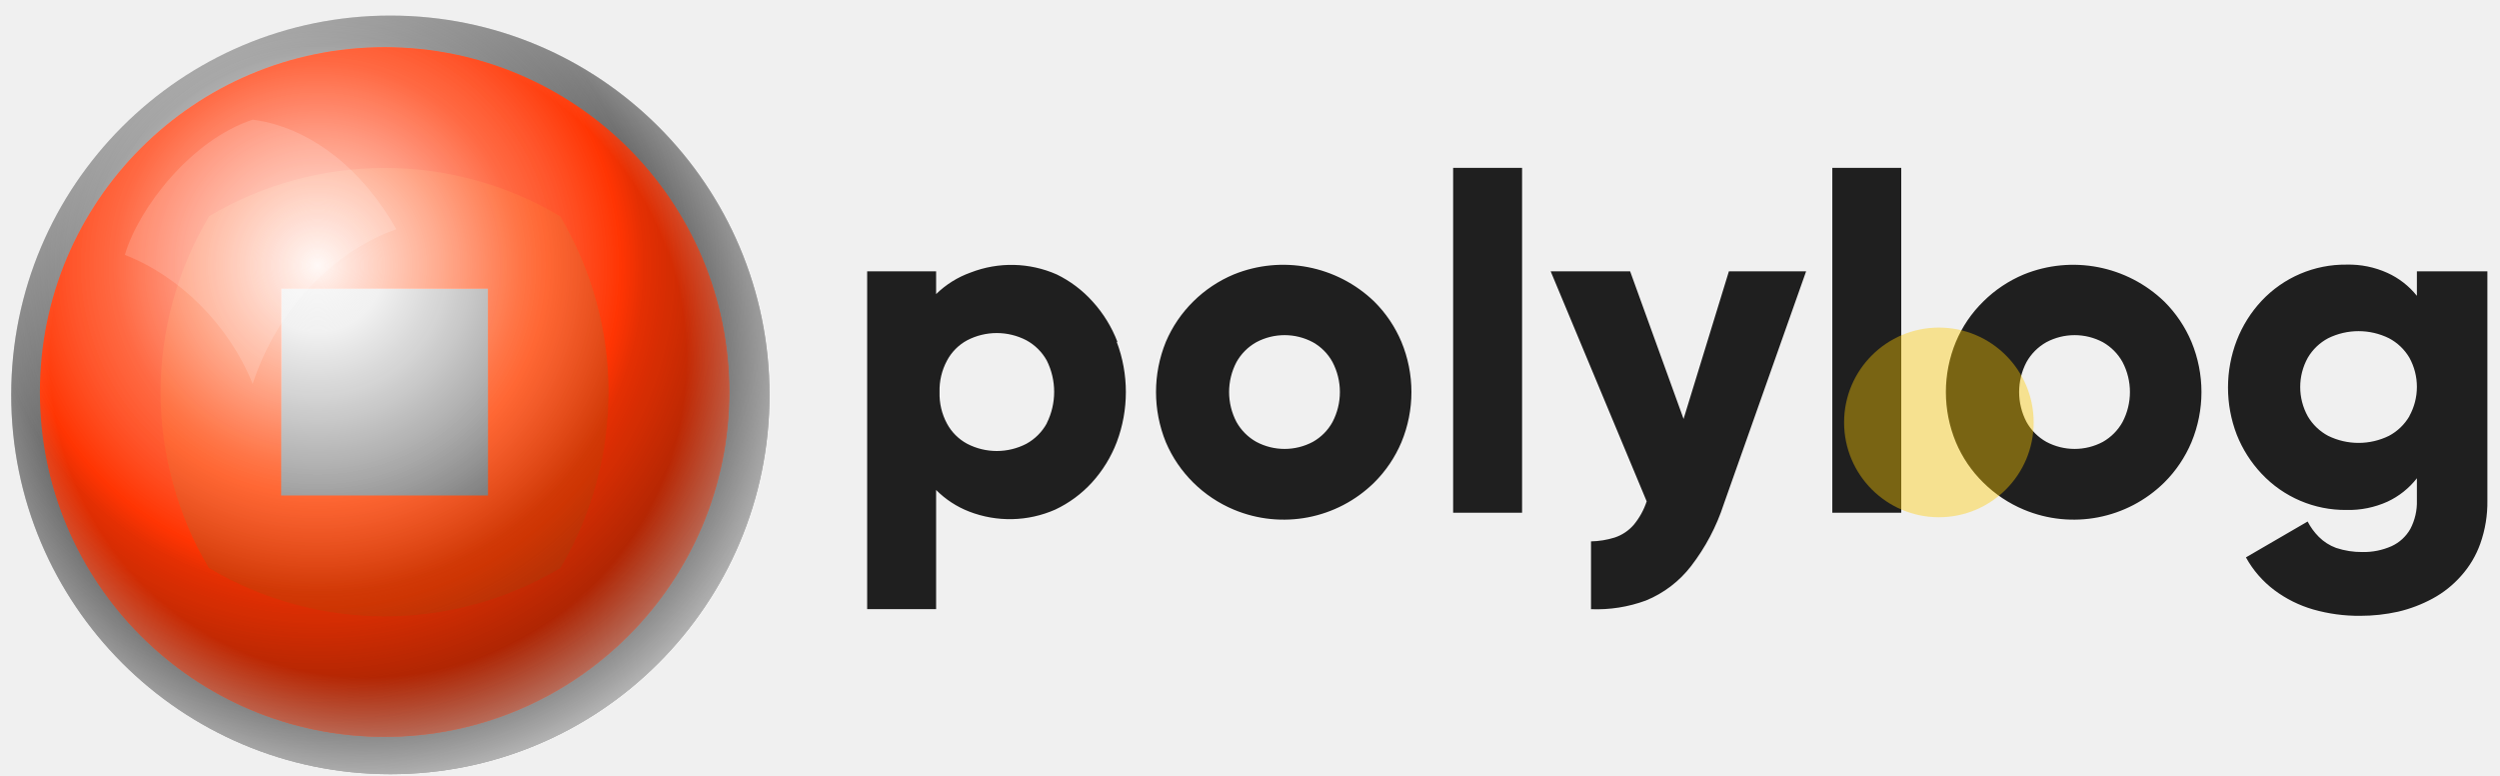
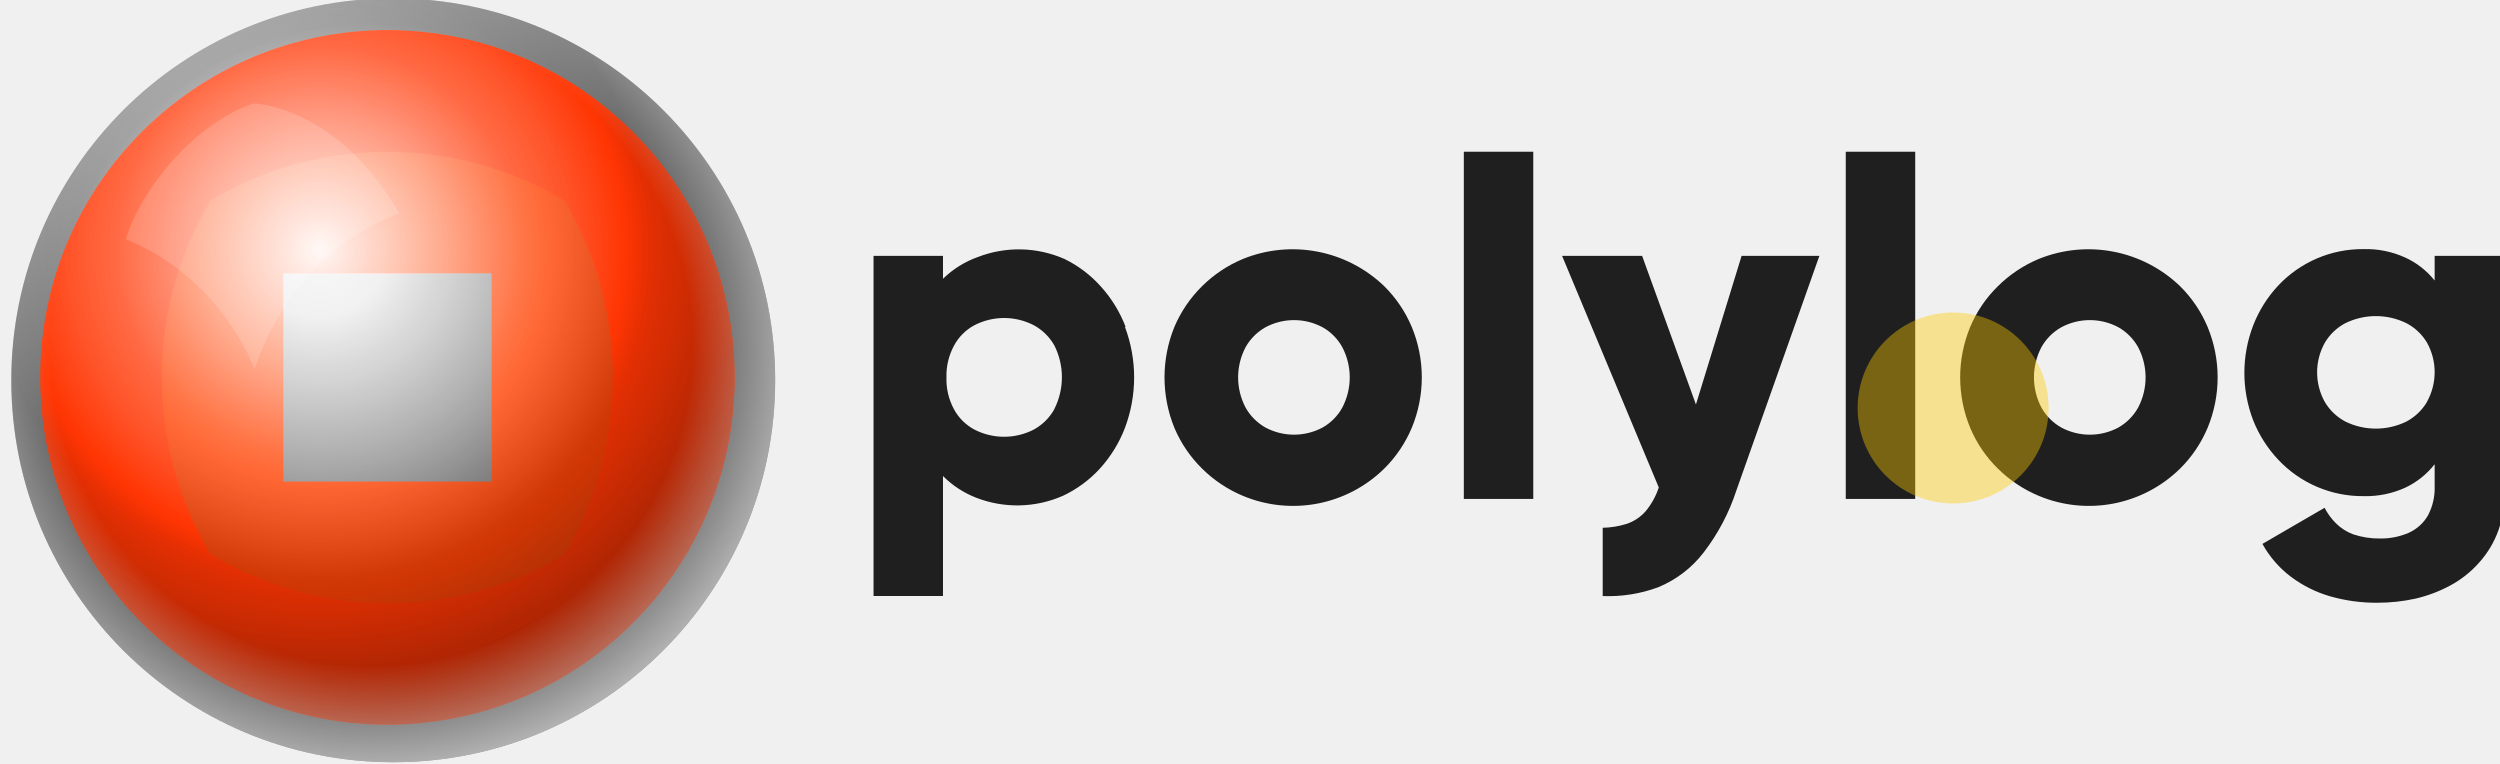
- <svg xmlns="http://www.w3.org/2000/svg" width="145" height="45" viewBox="0 0 145 45" fill="none">
-   <circle cx="22.316" cy="22.738" r="20" fill="#FF3300" />
-   <path fill-rule="evenodd" clip-rule="evenodd" d="M12.116 12.548C18.402 8.808 26.23 8.808 32.516 12.548C36.245 18.837 36.245 26.659 32.516 32.948C26.23 36.687 18.402 36.687 12.116 32.948C8.382 26.667 8.382 18.848 12.116 12.568V12.548Z" fill="#FF6633" />
-   <rect x="16.316" y="16.738" width="12" height="12" fill="white" />
-   <path fill-rule="evenodd" clip-rule="evenodd" d="M84.316 9.738H88.316V29.738H84.316V9.738ZM81.316 25.648C80.947 26.523 80.41 27.319 79.736 27.988C77.584 30.106 74.371 30.725 71.586 29.558C70.709 29.19 69.911 28.657 69.236 27.988C68.558 27.319 68.018 26.524 67.646 25.648C66.886 23.782 66.886 21.693 67.646 19.828C68.018 18.951 68.558 18.157 69.236 17.488C69.911 16.818 70.709 16.285 71.586 15.918C74.374 14.786 77.568 15.401 79.736 17.488C80.41 18.157 80.947 18.952 81.316 19.828C82.089 21.691 82.089 23.785 81.316 25.648ZM64.836 19.828H64.796C65.503 21.703 65.503 23.772 64.796 25.648C64.466 26.511 63.977 27.304 63.356 27.988C62.755 28.645 62.032 29.179 61.226 29.558C59.64 30.256 57.841 30.296 56.226 29.668C55.509 29.389 54.858 28.963 54.316 28.418V35.328H50.316V15.738H54.316V17.058C54.885 16.502 55.567 16.075 56.316 15.808C57.931 15.179 59.73 15.219 61.316 15.918C62.104 16.302 62.81 16.835 63.396 17.488C64.017 18.171 64.506 18.965 64.836 19.828ZM92.316 31.4C92.78 31.391 93.242 31.316 93.686 31.178C94.116 31.036 94.5 30.78 94.796 30.438C95.129 30.035 95.383 29.574 95.546 29.078L89.976 15.738H94.586L97.686 24.298L100.316 15.738H104.796L100.016 29.248C99.595 30.54 98.956 31.751 98.126 32.828C97.445 33.714 96.541 34.404 95.506 34.828C94.485 35.205 93.401 35.376 92.316 35.333V31.4ZM60.736 24.548V24.558C60.462 25.055 60.053 25.464 59.556 25.738C58.478 26.298 57.194 26.298 56.116 25.738C55.62 25.471 55.213 25.064 54.946 24.568C54.644 24.006 54.496 23.375 54.516 22.738C54.498 22.104 54.646 21.476 54.946 20.918C55.211 20.418 55.618 20.007 56.116 19.738C57.194 19.177 58.478 19.177 59.556 19.738C60.052 20.009 60.461 20.414 60.736 20.908C61.309 22.053 61.309 23.402 60.736 24.548ZM76.176 19.848C76.656 20.116 77.052 20.515 77.316 20.998C77.888 22.087 77.888 23.388 77.316 24.478C77.052 24.96 76.656 25.359 76.176 25.628C75.151 26.174 73.921 26.174 72.896 25.628C72.414 25.358 72.016 24.96 71.746 24.478C71.173 23.388 71.173 22.087 71.746 20.998C72.016 20.516 72.414 20.118 72.896 19.848C73.921 19.302 75.151 19.302 76.176 19.848ZM110.316 9.738H106.316V29.738H110.316V9.738ZM127.156 25.648C126.787 26.523 126.251 27.319 125.576 27.988C123.424 30.106 120.211 30.725 117.426 29.558C116.549 29.19 115.751 28.657 115.076 27.988C114.395 27.322 113.855 26.526 113.486 25.648C112.713 23.785 112.713 21.691 113.486 19.828C113.855 18.95 114.395 18.154 115.076 17.488C115.751 16.818 116.549 16.285 117.426 15.918C120.214 14.786 123.408 15.401 125.576 17.488C126.251 18.157 126.787 18.952 127.156 19.828C127.929 21.691 127.929 23.785 127.156 25.648ZM122.016 19.848C122.494 20.119 122.889 20.517 123.156 20.998C123.729 22.087 123.729 23.388 123.156 24.478C122.889 24.958 122.494 25.356 122.016 25.628C120.991 26.174 119.761 26.174 118.736 25.628C118.254 25.358 117.856 24.96 117.586 24.478C117.013 23.388 117.013 22.087 117.586 20.998C117.856 20.516 118.254 20.118 118.736 19.848C119.761 19.302 120.991 19.302 122.016 19.848ZM140.236 15.738H144.326V29.028C144.339 29.879 144.2 30.725 143.916 31.528C143.67 32.222 143.289 32.861 142.796 33.408C142.328 33.938 141.769 34.382 141.146 34.718C140.516 35.059 139.844 35.315 139.146 35.478C138.424 35.638 137.686 35.719 136.946 35.718C136.023 35.726 135.104 35.601 134.216 35.348C133.405 35.113 132.642 34.734 131.966 34.228C131.288 33.718 130.725 33.071 130.316 32.328L133.896 30.248C134.065 30.576 134.285 30.877 134.546 31.138C134.829 31.421 135.17 31.639 135.546 31.778C136.039 31.941 136.556 32.023 137.076 32.018C137.657 32.029 138.234 31.913 138.766 31.678C139.226 31.467 139.607 31.117 139.856 30.678C140.124 30.166 140.255 29.595 140.236 29.018V27.738C139.782 28.32 139.196 28.786 138.526 29.098C137.782 29.433 136.972 29.597 136.156 29.578C134.291 29.599 132.503 28.837 131.226 27.478C130.608 26.822 130.119 26.055 129.786 25.218C129.106 23.454 129.106 21.501 129.786 19.738C130.116 18.89 130.604 18.112 131.226 17.448C132.503 16.088 134.291 15.327 136.156 15.348C136.972 15.328 137.782 15.492 138.526 15.828C139.193 16.131 139.778 16.586 140.236 17.158V15.738ZM139.796 24.138V24.148C139.515 24.626 139.106 25.017 138.616 25.278C137.503 25.825 136.199 25.825 135.086 25.278C134.596 25.017 134.187 24.626 133.906 24.148C133.319 23.09 133.319 21.805 133.906 20.748C134.187 20.269 134.596 19.878 135.086 19.618C136.199 19.07 137.503 19.07 138.616 19.618C139.105 19.875 139.513 20.263 139.796 20.738C140.383 21.795 140.383 23.081 139.796 24.138Z" fill="black" fill-opacity="0.87" />
-   <circle cx="112.5" cy="24.5" r="5.5" fill="#FFCC00" fill-opacity="0.4" />
-   <circle cx="22.65" cy="22.903" r="22" fill="url(#paint0_radial_608_2929)" style="mix-blend-mode:luminosity" />
-   <circle cx="22.65" cy="22.903" r="22" fill="url(#paint1_radial_608_2929)" style="mix-blend-mode:screen" />
-   <path fill-rule="evenodd" clip-rule="evenodd" d="M14.663 6.943C11.131 8.098 8.059 12.025 7.245 14.785C10.404 16.009 13.266 18.808 14.663 22.267C16.131 17.782 19.487 14.521 22.995 13.299C21.064 9.867 18.255 7.697 15.41 7.074C15.156 7.019 14.907 6.975 14.663 6.943Z" fill="white" fill-opacity="0.16" />
+ <svg xmlns="http://www.w3.org/2000/svg" width="144" height="44" viewBox="0 0 144 44" fill="none">
+   <g clip-path="url(#clip0_608_2929)">
+     <circle cx="22.316" cy="21.738" r="20" fill="#FF3300" />
+     <path fill-rule="evenodd" clip-rule="evenodd" d="M12.116 11.548C18.402 7.808 26.23 7.808 32.516 11.548C36.245 17.837 36.245 25.659 32.516 31.948C26.23 35.687 18.402 35.687 12.116 31.948C8.382 25.667 8.382 17.848 12.116 11.568V11.548Z" fill="#FF6633" />
+     <rect x="16.316" y="15.738" width="12" height="12" fill="white" />
+     <path fill-rule="evenodd" clip-rule="evenodd" d="M84.316 8.738H88.316V28.738H84.316V8.738ZM81.316 24.648C80.947 25.523 80.41 26.319 79.736 26.988C77.584 29.106 74.371 29.725 71.586 28.558C70.709 28.19 69.911 27.657 69.236 26.988C68.558 26.319 68.018 25.524 67.646 24.648C66.886 22.782 66.886 20.693 67.646 18.828C68.018 17.951 68.558 17.157 69.236 16.488C69.911 15.818 70.709 15.285 71.586 14.918C74.374 13.786 77.568 14.401 79.736 16.488C80.41 17.157 80.947 17.952 81.316 18.828C82.089 20.691 82.089 22.785 81.316 24.648ZM64.836 18.828H64.796C65.503 20.703 65.503 22.772 64.796 24.648C64.466 25.511 63.977 26.304 63.356 26.988C62.755 27.645 62.032 28.179 61.226 28.558C59.64 29.256 57.841 29.296 56.226 28.668C55.509 28.389 54.858 27.963 54.316 27.418V34.328H50.316V14.738H54.316V16.058C54.885 15.502 55.567 15.075 56.316 14.808C57.931 14.179 59.73 14.219 61.316 14.918C62.104 15.302 62.81 15.835 63.396 16.488C64.017 17.171 64.506 17.965 64.836 18.828ZM92.316 30.4C92.78 30.391 93.242 30.316 93.686 30.178C94.116 30.036 94.5 29.78 94.796 29.438C95.129 29.035 95.383 28.574 95.546 28.078L89.976 14.738H94.586L97.686 23.298L100.316 14.738H104.796L100.016 28.248C99.595 29.54 98.956 30.751 98.126 31.828C97.445 32.714 96.541 33.404 95.506 33.828C94.485 34.205 93.401 34.376 92.316 34.333V30.4ZM60.736 23.548V23.558C60.462 24.055 60.053 24.464 59.556 24.738C58.478 25.298 57.194 25.298 56.116 24.738C55.62 24.471 55.213 24.064 54.946 23.568C54.644 23.006 54.496 22.375 54.516 21.738C54.498 21.104 54.646 20.476 54.946 19.918C55.211 19.418 55.618 19.007 56.116 18.738C57.194 18.177 58.478 18.177 59.556 18.738C60.052 19.009 60.461 19.414 60.736 19.908C61.309 21.053 61.309 22.402 60.736 23.548ZM76.176 18.848C76.656 19.116 77.052 19.515 77.316 19.998C77.888 21.087 77.888 22.388 77.316 23.478C77.052 23.96 76.656 24.359 76.176 24.628C75.151 25.174 73.921 25.174 72.896 24.628C72.414 24.358 72.016 23.96 71.746 23.478C71.173 22.388 71.173 21.087 71.746 19.998C72.016 19.516 72.414 19.118 72.896 18.848C73.921 18.302 75.151 18.302 76.176 18.848ZM110.316 8.738H106.316V28.738H110.316V8.738ZM127.156 24.648C126.787 25.523 126.251 26.319 125.576 26.988C123.424 29.106 120.211 29.725 117.426 28.558C116.549 28.19 115.751 27.657 115.076 26.988C114.395 26.322 113.855 25.526 113.486 24.648C112.713 22.785 112.713 20.691 113.486 18.828C113.855 17.95 114.395 17.154 115.076 16.488C115.751 15.818 116.549 15.285 117.426 14.918C120.214 13.786 123.408 14.401 125.576 16.488C126.251 17.157 126.787 17.952 127.156 18.828C127.929 20.691 127.929 22.785 127.156 24.648ZM122.016 18.848C122.494 19.119 122.889 19.517 123.156 19.998C123.729 21.087 123.729 22.388 123.156 23.478C122.889 23.958 122.494 24.356 122.016 24.628C120.991 25.174 119.761 25.174 118.736 24.628C118.254 24.358 117.856 23.96 117.586 23.478C117.013 22.388 117.013 21.087 117.586 19.998C117.856 19.516 118.254 19.118 118.736 18.848C119.761 18.302 120.991 18.302 122.016 18.848ZM140.236 14.738H144.326V28.028C144.339 28.879 144.2 29.725 143.916 30.528C143.67 31.222 143.289 31.861 142.796 32.408C142.328 32.938 141.769 33.382 141.146 33.718C140.516 34.059 139.844 34.315 139.146 34.478C138.424 34.638 137.686 34.719 136.946 34.718C136.023 34.726 135.104 34.601 134.216 34.348C133.405 34.113 132.642 33.734 131.966 33.228C131.288 32.718 130.725 32.071 130.316 31.328L133.896 29.248C134.065 29.576 134.285 29.877 134.546 30.138C134.829 30.421 135.17 30.639 135.546 30.778C136.039 30.941 136.556 31.023 137.076 31.018C137.657 31.029 138.234 30.913 138.766 30.678C139.226 30.467 139.607 30.117 139.856 29.678C140.124 29.166 140.255 28.595 140.236 28.018V26.738C139.782 27.32 139.196 27.786 138.526 28.098C137.782 28.433 136.972 28.597 136.156 28.578C134.291 28.599 132.503 27.837 131.226 26.478C130.608 25.822 130.119 25.055 129.786 24.218C129.106 22.454 129.106 20.501 129.786 18.738C130.116 17.89 130.604 17.112 131.226 16.448C132.503 15.088 134.291 14.327 136.156 14.348C136.972 14.328 137.782 14.492 138.526 14.828C139.193 15.13 139.778 15.586 140.236 16.158V14.738ZM139.796 23.138V23.148C139.515 23.626 139.106 24.017 138.616 24.278C137.503 24.825 136.199 24.825 135.086 24.278C134.596 24.017 134.187 23.626 133.906 23.148C133.319 22.09 133.319 20.805 133.906 19.748C134.187 19.269 134.596 18.878 135.086 18.618C136.199 18.07 137.503 18.07 138.616 18.618C139.105 18.875 139.513 19.263 139.796 19.738C140.383 20.795 140.383 22.081 139.796 23.138Z" fill="black" fill-opacity="0.87" />
+     <circle cx="112.5" cy="23.5" r="5.5" fill="#FFCC00" fill-opacity="0.4" />
+     <circle cx="22.65" cy="21.903" r="22" fill="url(#paint0_radial_608_2929)" style="mix-blend-mode:luminosity" />
+     <circle cx="22.65" cy="21.903" r="22" fill="url(#paint1_radial_608_2929)" style="mix-blend-mode:screen" />
+     <path fill-rule="evenodd" clip-rule="evenodd" d="M14.663 5.943C11.131 7.098 8.059 11.025 7.245 13.785C10.404 15.009 13.266 17.808 14.663 21.267C16.131 16.782 19.487 13.521 22.995 12.299C21.064 8.867 18.255 6.697 15.41 6.074C15.156 6.019 14.907 5.975 14.663 5.943Z" fill="white" fill-opacity="0.16" />
+   </g>
  <defs>
-     <radialGradient id="paint0_radial_608_2929" cx="0" cy="0" r="1" gradientUnits="userSpaceOnUse" gradientTransform="translate(18.405 15.3848) rotate(90) scale(30.4828)">
+     <radialGradient id="paint0_radial_608_2929" cx="0" cy="0" r="1" gradientUnits="userSpaceOnUse" gradientTransform="translate(18.405 14.3848) rotate(90) scale(30.4828)">
      <stop stop-color="#FFF7F5" />
      <stop offset="0.126" stop-color="#F4EAE8" stop-opacity="0.8" />
      <stop offset="0.238" stop-color="#D6C7C5" stop-opacity="0.8" />
      <stop offset="0.387" stop-color="#AC9391" stop-opacity="0.8" />
      <stop offset="0.624" stop-color="#7F524F" />
      <stop offset="1" stop-color="#661400" stop-opacity="0.8" />
    </radialGradient>
-     <radialGradient id="paint1_radial_608_2929" cx="0" cy="0" r="1" gradientUnits="userSpaceOnUse" gradientTransform="translate(21.3404 20.8217) rotate(46.9761) scale(25.3758)">
+     <radialGradient id="paint1_radial_608_2929" cx="0" cy="0" r="1" gradientUnits="userSpaceOnUse" gradientTransform="translate(21.3404 19.8217) rotate(46.9761) scale(25.3758)">
      <stop stop-color="white" stop-opacity="0.01" />
      <stop offset="0.727" stop-color="white" stop-opacity="0.01" />
      <stop offset="1" stop-color="white" stop-opacity="0.64" />
    </radialGradient>
+     <clipPath id="clip0_608_2929">
+       <rect width="144" height="44" fill="white" />
+     </clipPath>
  </defs>
</svg>
